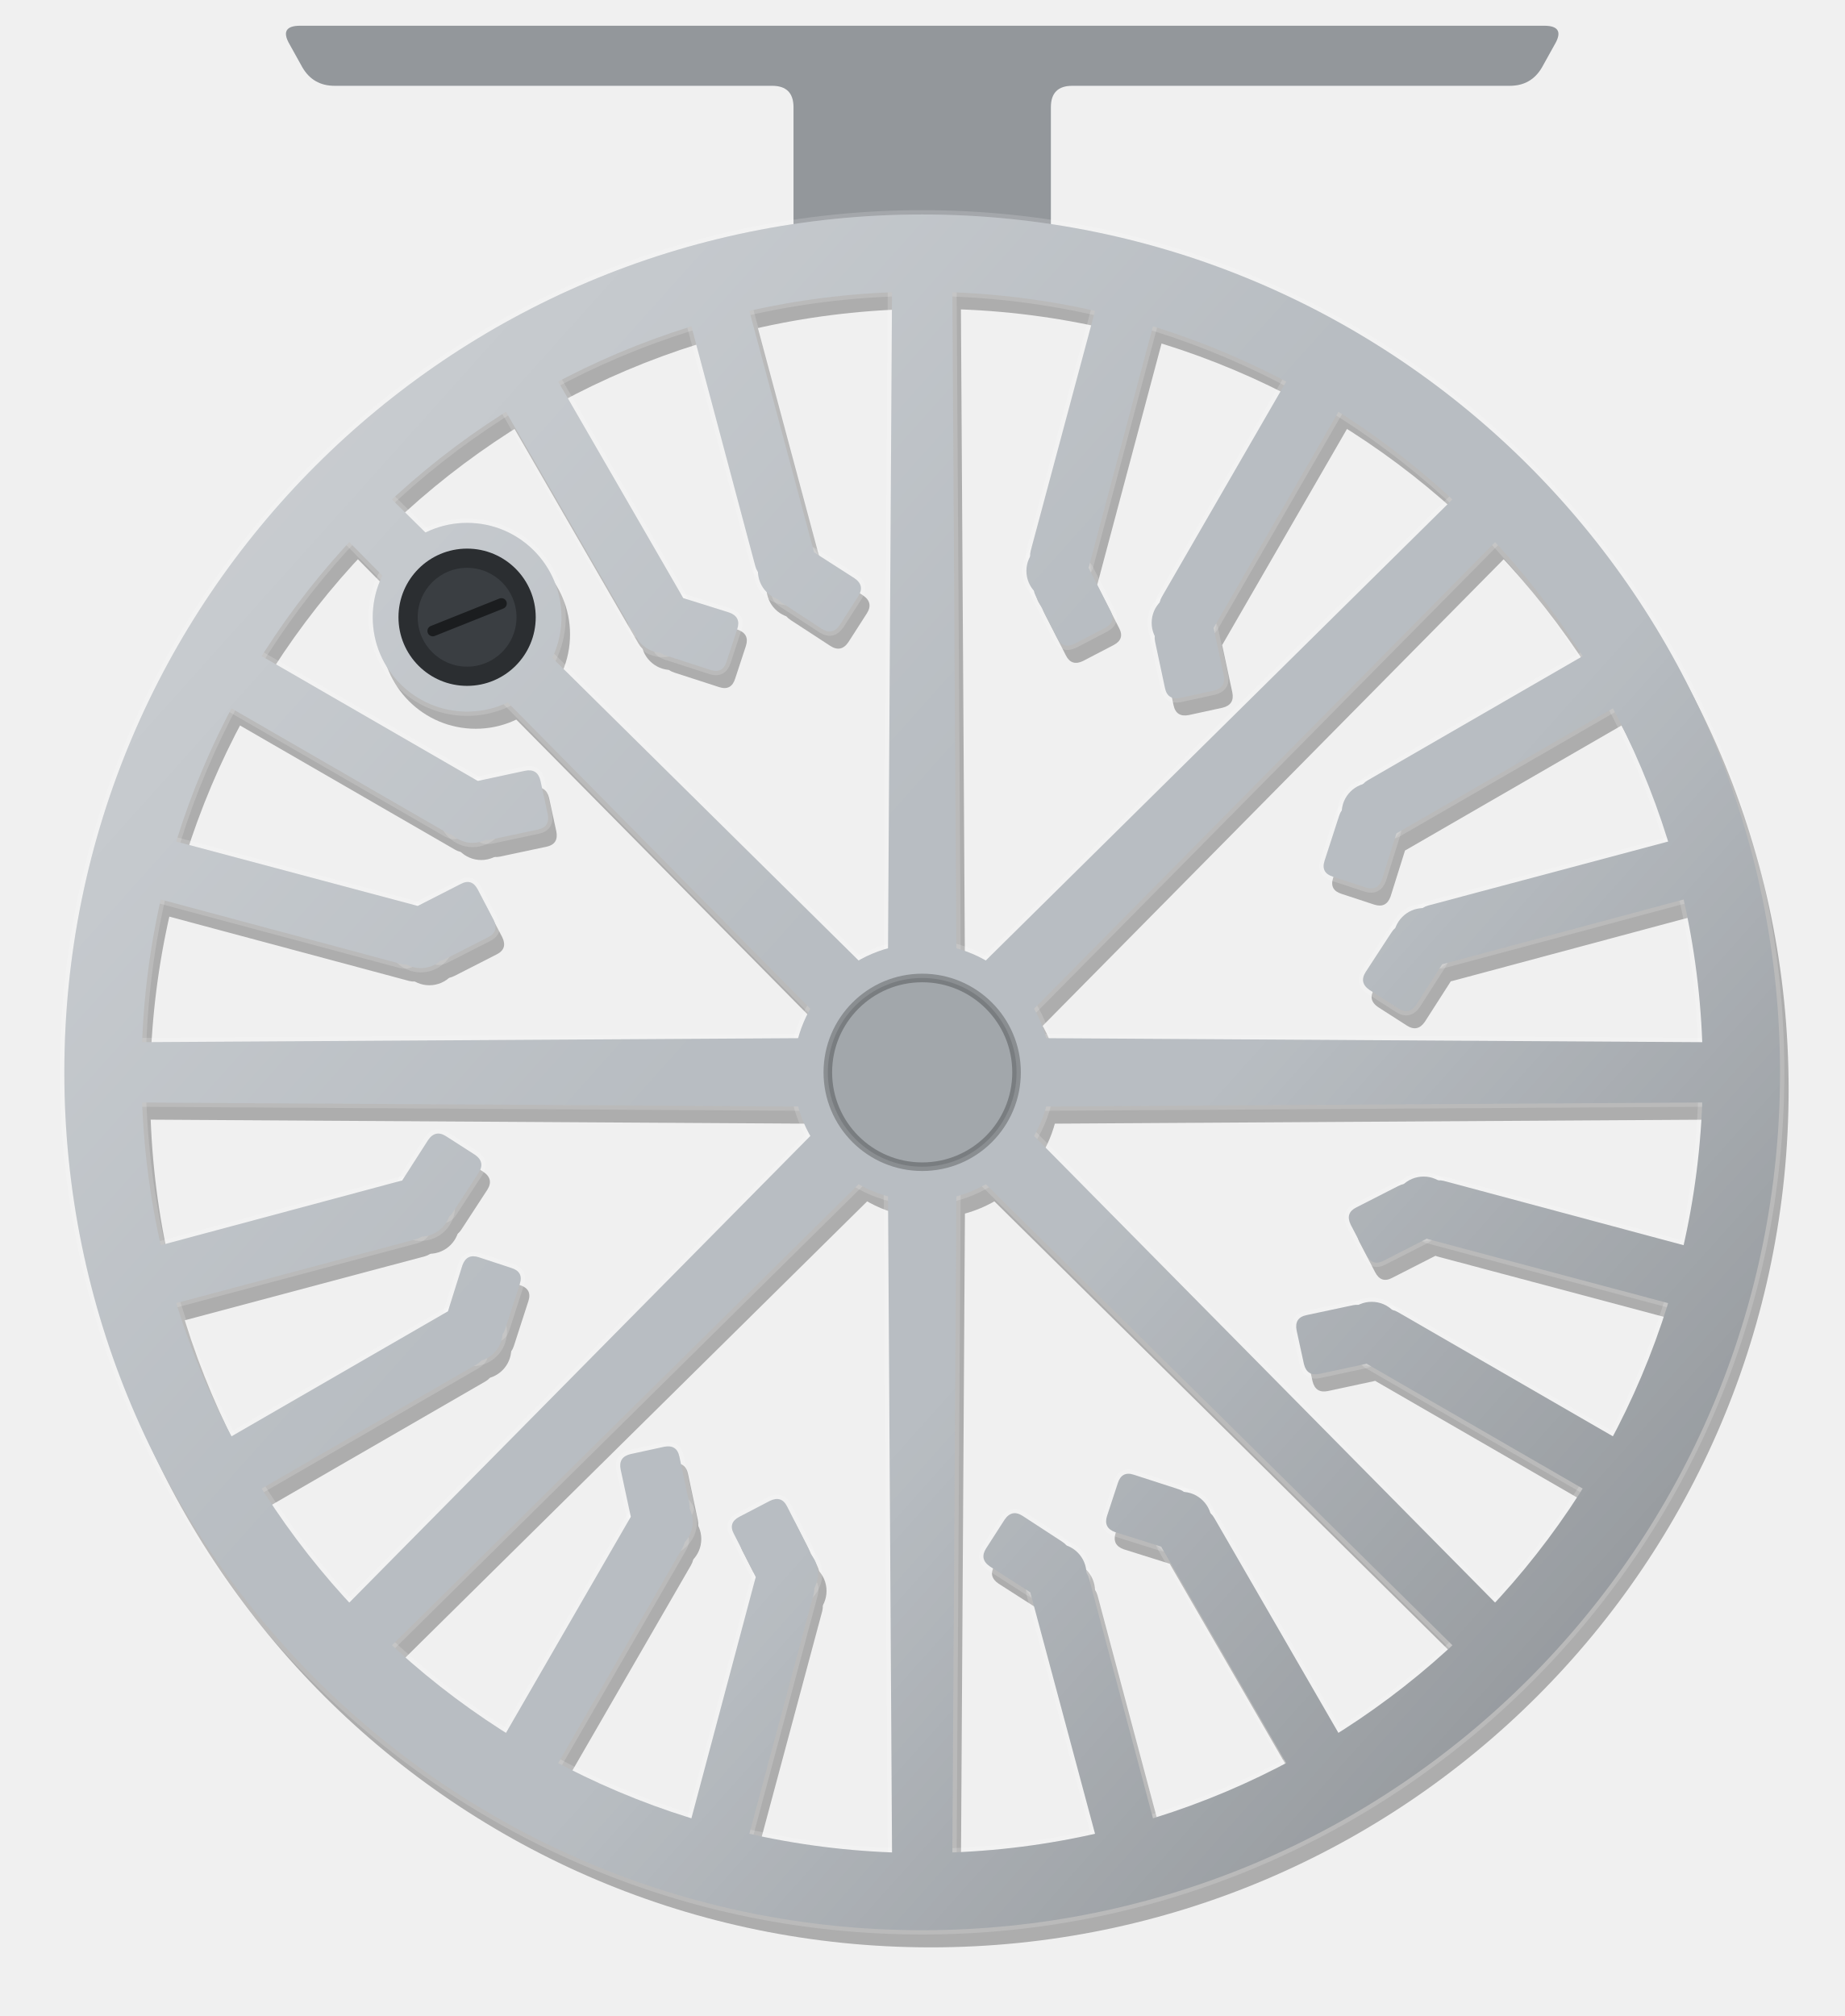
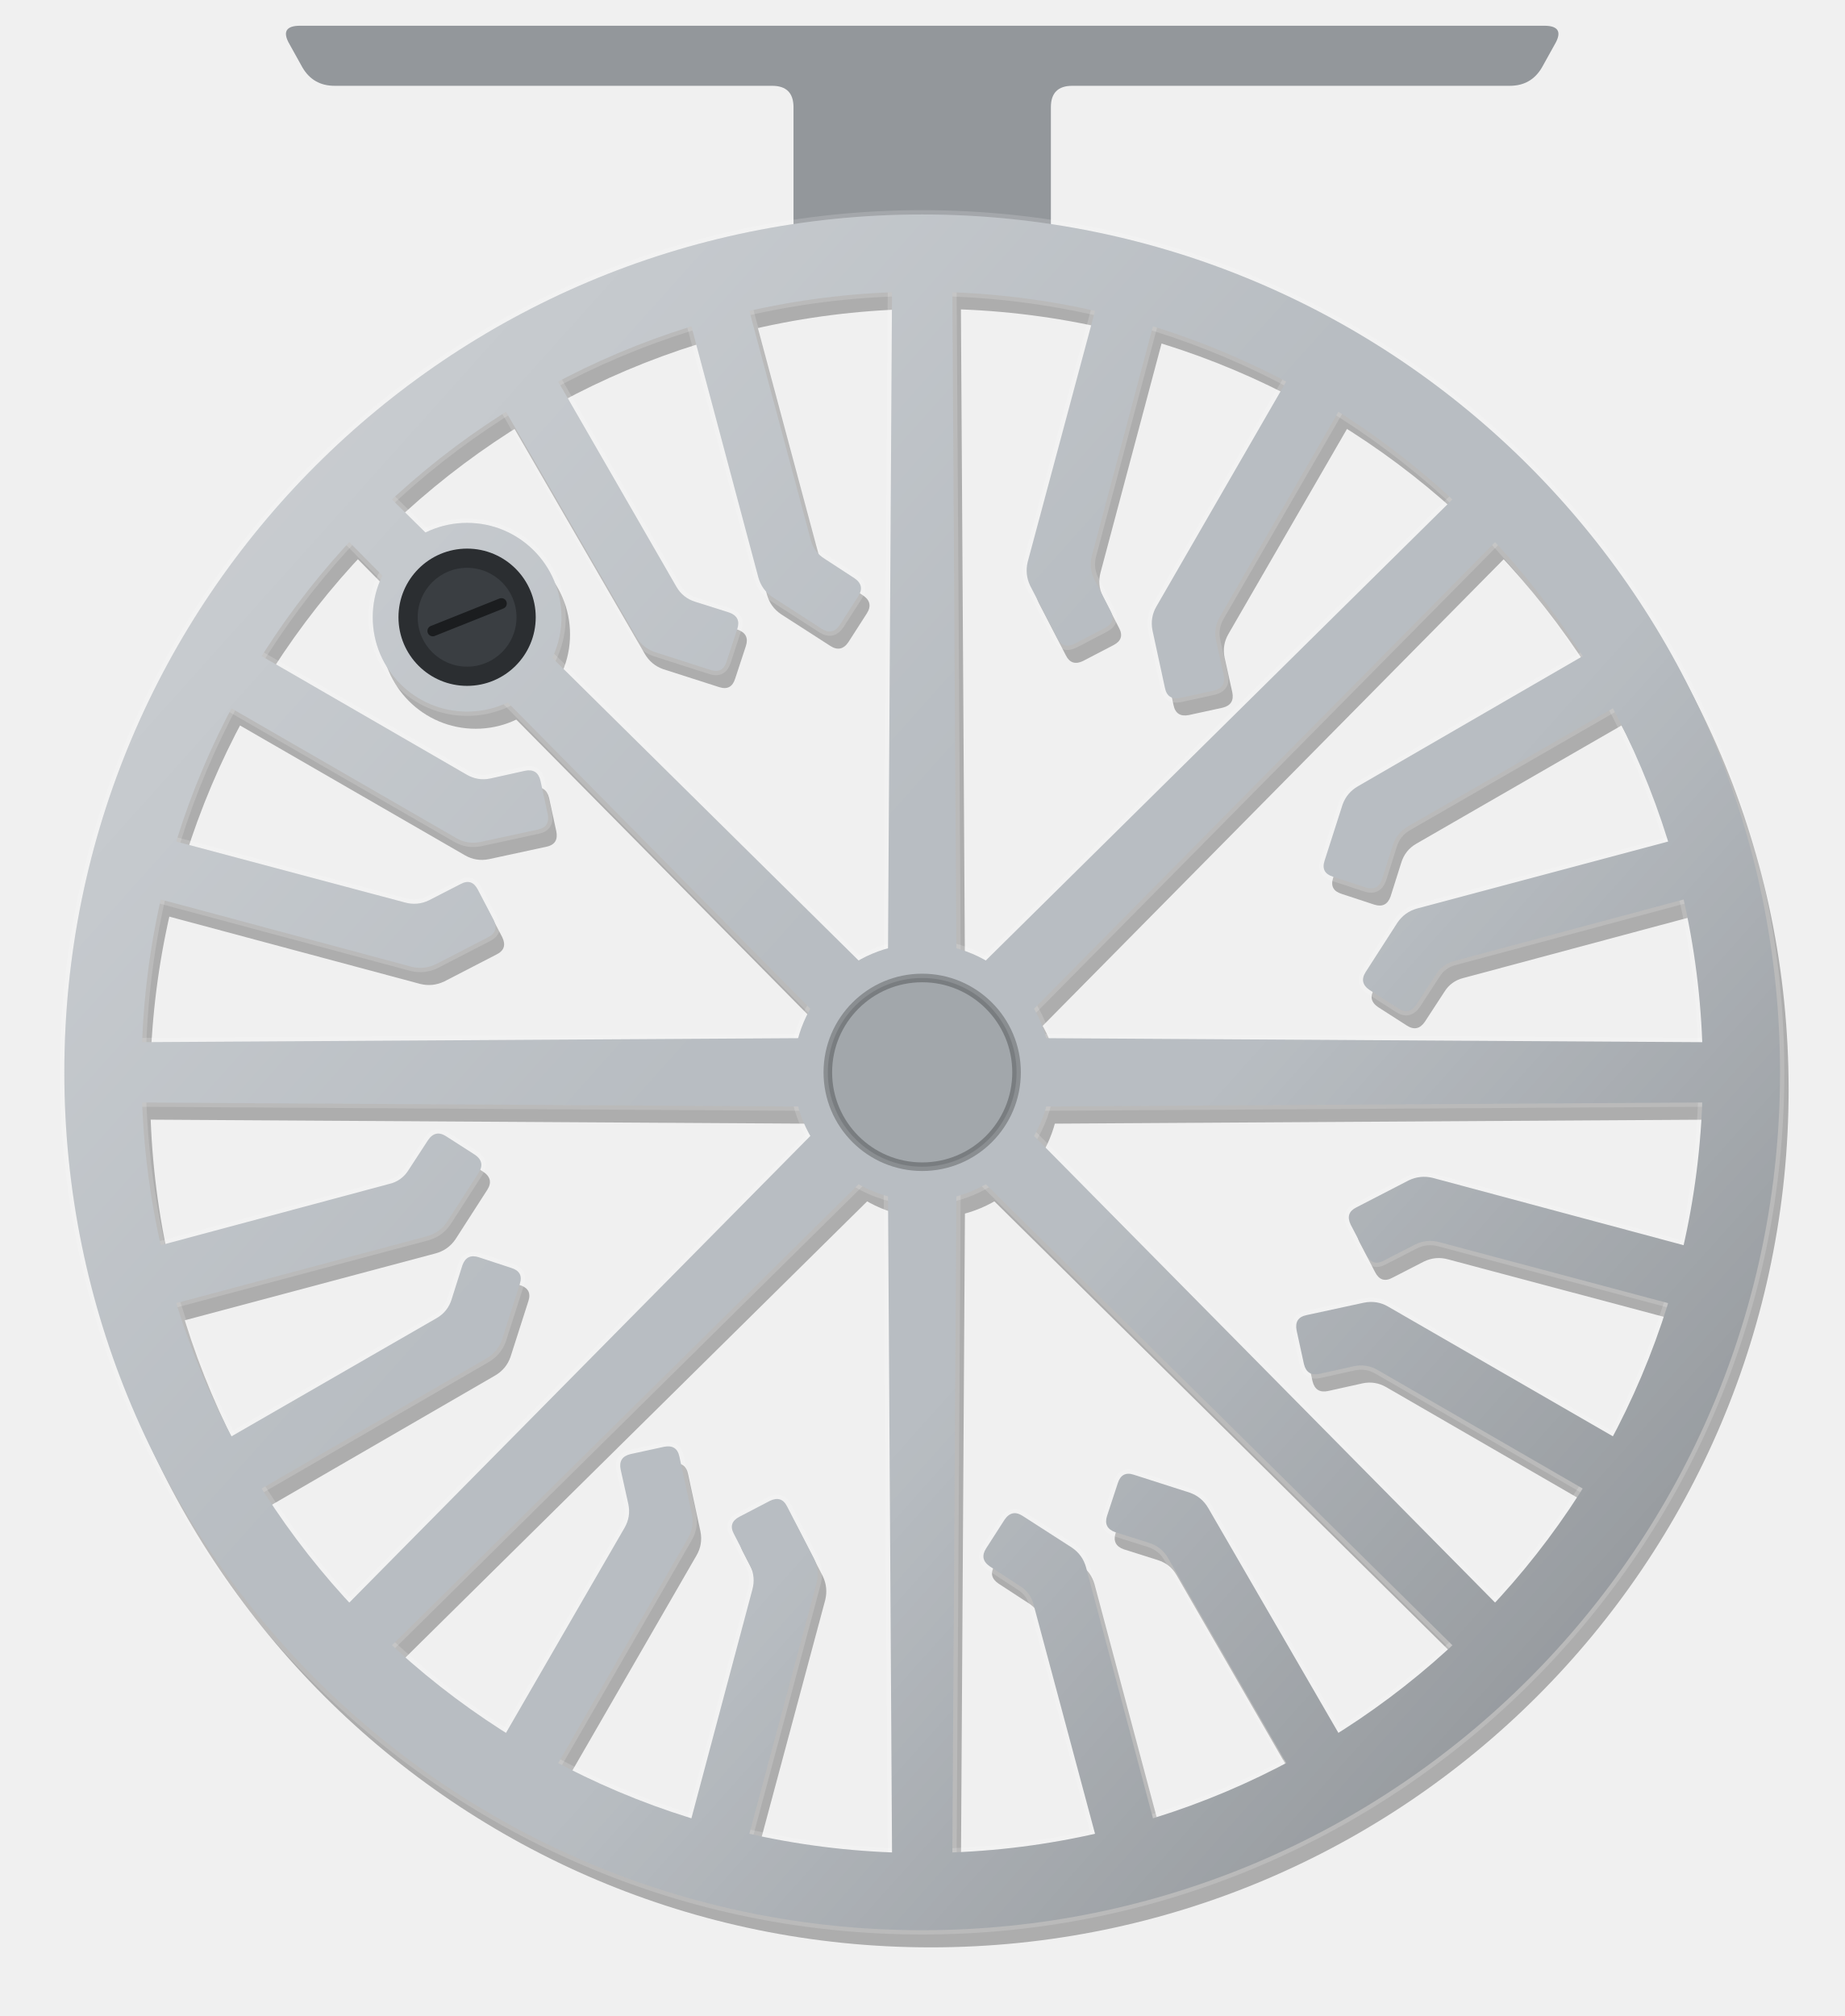
<svg xmlns="http://www.w3.org/2000/svg" data-arbor="121" viewBox="-215 -250 430 470" color="#b8bdc2" data-handles="-106.1 -106.1 22">
  <defs>
    <linearGradient id="sheen" x1="0" y1="0" x2="1" y2="1">
      <stop offset="0" stop-color="#fff" stop-opacity=".4" />
      <stop offset=".45" stop-color="#fff" stop-opacity="0" />
      <stop offset=".6" stop-color="#000" stop-opacity="0" />
      <stop offset="1" stop-color="#000" stop-opacity=".3" />
    </linearGradient>
    <g id="back" fill-rule="evenodd" />
    <g id="body" fill-rule="evenodd">
      <path d="M-200 0a200 200 0 1 0 400 0a200 200 0 1 0 -400 0ZM-182 0a182 182 0 1 0 364 0a182 182 0 1 0 -364 0Z" />
-       <path d="M182.6 44.8Q183.4 41.9 180.5 41.1L121.6 25.3Q118.7 24.6 117.9 27.5L115.8 35.2Q115.1 38.1 118 38.9L176.9 54.6Q179.8 55.4 180.6 52.5Z" />
-       <path d="M115.1 27.8Q113.7 25.1 111 26.5L101.2 31.5Q98.6 32.8 99.9 35.5L103.6 42.6Q105 45.3 107.6 43.9L117.4 38.9Q120.1 37.5 118.7 34.9Z" />
-       <path d="M109.9 31.3a7 7 0 1 0 14 0a7 7 0 1 0 -14 0Z" />
-       <path d="M164.8 90.5Q166.3 87.9 163.7 86.4L110.9 55.9Q108.3 54.4 106.8 57L102.8 64Q101.3 66.6 103.9 68.1L156.7 98.6Q159.3 100.1 160.8 97.5Z" />
-       <path d="M103.9 56.6Q103.3 53.7 100.4 54.3L89.6 56.6Q86.7 57.2 87.3 60.2L89 68Q89.7 70.9 92.6 70.3L103.3 68Q106.3 67.3 105.6 64.4Z" />
-       <path d="M97.8 60.5a7 7 0 1 0 14 0a7 7 0 1 0 -14 0Z" />
-       <path d="M97.5 160.8Q100.1 159.3 98.6 156.7L68.1 103.9Q66.6 101.3 64 102.8L57 106.8Q54.4 108.3 55.9 110.9L86.4 163.7Q87.9 166.3 90.5 164.8Z" />
-       <path d="M61.7 101Q62.6 98.1 59.8 97.2L49.3 93.8Q46.5 92.9 45.6 95.8L43.1 103.4Q42.2 106.2 45 107.2L55.5 110.5Q58.4 111.5 59.3 108.6Z" />
-       <path d="M53.5 104.8a7 7 0 1 0 14 0a7 7 0 1 0 -14 0Z" />
-       <path d="M52.5 180.6Q55.4 179.8 54.6 176.9L38.9 118Q38.1 115.1 35.2 115.8L27.5 117.9Q24.6 118.7 25.3 121.6L41.1 180.5Q41.9 183.4 44.8 182.6Z" />
-       <path d="M33.5 113.5Q35.1 111 32.6 109.4L23.4 103.4Q20.9 101.8 19.2 104.3L14.9 111Q13.3 113.5 15.8 115.2L25 121.1Q27.5 122.8 29.1 120.2Z" />
-       <path d="M24.3 116.9a7 7 0 1 0 14 0a7 7 0 1 0 -14 0Z" />
-       <path d="M-44.8 182.6Q-41.9 183.4 -41.1 180.5L-25.3 121.6Q-24.6 118.7 -27.5 117.9L-35.2 115.8Q-38.1 115.1 -38.9 118L-54.6 176.9Q-55.4 179.8 -52.5 180.6Z" />
-       <path d="M-27.8 115.1Q-25.1 113.7 -26.5 111L-31.5 101.2Q-32.8 98.6 -35.5 99.9L-42.6 103.6Q-45.3 105 -43.9 107.6L-38.9 117.4Q-37.5 120.1 -34.9 118.7Z" />
-       <path d="M-38.3 116.9a7 7 0 1 0 14 0a7 7 0 1 0 -14 0Z" />
-       <path d="M-90.5 164.8Q-87.9 166.3 -86.4 163.7L-55.9 110.9Q-54.4 108.3 -57 106.8L-64 102.8Q-66.6 101.3 -68.1 103.9L-98.6 156.7Q-100.1 159.3 -97.5 160.8Z" />
-       <path d="M-56.6 103.9Q-53.7 103.3 -54.3 100.4L-56.6 89.6Q-57.2 86.7 -60.2 87.3L-68 89Q-70.9 89.7 -70.3 92.6L-68 103.3Q-67.3 106.3 -64.4 105.6Z" />
-       <path d="M-67.5 104.8a7 7 0 1 0 14 0a7 7 0 1 0 -14 0Z" />
-       <path d="M-160.8 97.5Q-159.3 100.1 -156.7 98.6L-103.9 68.1Q-101.3 66.6 -102.8 64L-106.8 57Q-108.3 54.4 -110.9 55.9L-163.7 86.4Q-166.3 87.9 -164.8 90.5Z" />
-       <path d="M-101 61.7Q-98.1 62.6 -97.2 59.8L-93.8 49.3Q-92.9 46.5 -95.8 45.6L-103.4 43.1Q-106.2 42.2 -107.2 45L-110.5 55.5Q-111.5 58.4 -108.6 59.3Z" />
-       <path d="M-111.8 60.5a7 7 0 1 0 14 0a7 7 0 1 0 -14 0Z" />
-       <path d="M-180.6 52.5Q-179.8 55.4 -176.9 54.6L-118 38.9Q-115.1 38.1 -115.8 35.2L-117.9 27.5Q-118.7 24.6 -121.6 25.3L-180.5 41.1Q-183.4 41.9 -182.6 44.8Z" />
-       <path d="M-113.5 33.5Q-111 35.1 -109.4 32.6L-103.4 23.4Q-101.8 20.9 -104.3 19.2L-111 14.9Q-113.5 13.3 -115.2 15.8L-121.1 25Q-122.8 27.5 -120.2 29.1Z" />
-       <path d="M-123.9 31.3a7 7 0 1 0 14 0a7 7 0 1 0 -14 0Z" />
-       <path d="M-182.6 -44.8Q-183.4 -41.9 -180.5 -41.1L-121.6 -25.3Q-118.7 -24.6 -117.9 -27.5L-115.8 -35.2Q-115.1 -38.1 -118 -38.9L-176.9 -54.6Q-179.8 -55.4 -180.6 -52.5Z" />
-       <path d="M-115.1 -27.8Q-113.7 -25.1 -111 -26.5L-101.2 -31.5Q-98.6 -32.8 -99.9 -35.5L-103.6 -42.6Q-105 -45.3 -107.6 -43.9L-117.4 -38.9Q-120.1 -37.5 -118.7 -34.9Z" />
-       <path d="M-123.9 -31.3a7 7 0 1 0 14 0a7 7 0 1 0 -14 0Z" />
-       <path d="M-164.8 -90.5Q-166.3 -87.9 -163.7 -86.4L-110.9 -55.9Q-108.3 -54.4 -106.8 -57L-102.8 -64Q-101.3 -66.6 -103.9 -68.1L-156.7 -98.6Q-159.3 -100.1 -160.8 -97.5Z" />
-       <path d="M-103.9 -56.6Q-103.3 -53.7 -100.4 -54.3L-89.6 -56.6Q-86.7 -57.2 -87.3 -60.2L-89 -68Q-89.7 -70.9 -92.6 -70.3L-103.3 -68Q-106.3 -67.3 -105.6 -64.4Z" />
-       <path d="M-111.8 -60.5a7 7 0 1 0 14 0a7 7 0 1 0 -14 0Z" />
-       <path d="M-97.5 -160.8Q-100.1 -159.3 -98.6 -156.7L-68.1 -103.9Q-66.6 -101.3 -64 -102.8L-57 -106.8Q-54.4 -108.3 -55.9 -110.9L-86.4 -163.7Q-87.9 -166.3 -90.5 -164.8Z" />
-       <path d="M-61.7 -101Q-62.6 -98.1 -59.8 -97.2L-49.3 -93.8Q-46.5 -92.9 -45.6 -95.8L-43.1 -103.4Q-42.2 -106.2 -45 -107.2L-55.5 -110.5Q-58.4 -111.5 -59.3 -108.6Z" />
-       <path d="M-67.5 -104.8a7 7 0 1 0 14 0a7 7 0 1 0 -14 0Z" />
-       <path d="M-52.5 -180.6Q-55.4 -179.8 -54.6 -176.9L-38.9 -118Q-38.1 -115.1 -35.2 -115.8L-27.5 -117.9Q-24.6 -118.7 -25.3 -121.6L-41.1 -180.5Q-41.9 -183.4 -44.8 -182.6Z" />
-       <path d="M-33.5 -113.5Q-35.1 -111 -32.6 -109.4L-23.4 -103.4Q-20.9 -101.8 -19.2 -104.3L-14.9 -111Q-13.3 -113.5 -15.8 -115.2L-25 -121.1Q-27.5 -122.8 -29.1 -120.2Z" />
-       <path d="M-38.3 -116.9a7 7 0 1 0 14 0a7 7 0 1 0 -14 0Z" />
-       <path d="M44.8 -182.6Q41.9 -183.4 41.1 -180.5L25.3 -121.6Q24.6 -118.7 27.5 -117.9L35.2 -115.8Q38.1 -115.1 38.9 -118L54.6 -176.9Q55.4 -179.8 52.5 -180.6Z" />
-       <path d="M27.8 -115.1Q25.1 -113.7 26.5 -111L31.5 -101.2Q32.8 -98.6 35.5 -99.9L42.6 -103.6Q45.3 -105 43.9 -107.6L38.9 -117.4Q37.5 -120.1 34.9 -118.7Z" />
-       <path d="M24.3 -116.9a7 7 0 1 0 14 0a7 7 0 1 0 -14 0Z" />
-       <path d="M90.5 -164.8Q87.9 -166.3 86.4 -163.7L55.9 -110.9Q54.4 -108.3 57 -106.8L64 -102.8Q66.6 -101.3 68.1 -103.9L98.6 -156.7Q100.1 -159.3 97.5 -160.8Z" />
-       <path d="M56.6 -103.9Q53.7 -103.3 54.3 -100.4L56.6 -89.6Q57.2 -86.7 60.2 -87.3L68 -89Q70.9 -89.7 70.3 -92.6L68 -103.3Q67.3 -106.3 64.4 -105.6Z" />
-       <path d="M53.5 -104.8a7 7 0 1 0 14 0a7 7 0 1 0 -14 0Z" />
-       <path d="M160.8 -97.5Q159.3 -100.1 156.7 -98.6L103.9 -68.1Q101.3 -66.6 102.8 -64L106.8 -57Q108.3 -54.4 110.9 -55.9L163.7 -86.4Q166.3 -87.9 164.8 -90.5Z" />
-       <path d="M101 -61.7Q98.1 -62.6 97.2 -59.8L93.8 -49.3Q92.9 -46.5 95.8 -45.6L103.4 -43.1Q106.2 -42.2 107.2 -45L110.5 -55.5Q111.5 -58.4 108.6 -59.3Z" />
-       <path d="M97.8 -60.5a7 7 0 1 0 14 0a7 7 0 1 0 -14 0Z" />
-       <path d="M180.6 -52.5Q179.8 -55.4 176.9 -54.6L118 -38.9Q115.1 -38.1 115.8 -35.2L117.9 -27.5Q118.7 -24.6 121.6 -25.3L180.5 -41.1Q183.4 -41.9 182.6 -44.8Z" />
-       <path d="M113.5 -33.5Q111 -35.1 109.4 -32.6L103.4 -23.4Q101.8 -20.9 104.3 -19.2L111 -14.9Q113.5 -13.3 115.2 -15.8L121.1 -25Q122.8 -27.5 120.2 -29.1Z" />
-       <path d="M109.9 -31.3a7 7 0 1 0 14 0a7 7 0 1 0 -14 0Z" />
+       <path d="M182.6 44.8Q183.4 41.9 180.5 41.1L119 24.6Q116.1 23.9 113.4 25.2L101.2 31.5Q98.6 32.8 99.9 35.5L103.6 42.6Q105 45.3 107.6 43.9L115 40.1Q117.7 38.8 120.6 39.6L176.9 54.6Q179.8 55.4 180.6 52.5Z" />
+       <path d="M164.8 90.5Q166.3 87.9 163.7 86.4L108.6 54.6Q106 53.1 103 53.7L89.6 56.6Q86.7 57.2 87.3 60.2L89 68Q89.7 70.9 92.6 70.3L100.7 68.5Q103.6 67.9 106.2 69.4L156.7 98.6Q159.3 100.1 160.8 97.5Z" />
+       <path d="M97.5 160.8Q100.1 159.3 98.6 156.7L66.7 101.6Q65.2 99 62.4 98L49.3 93.8Q46.5 92.9 45.6 95.8L43.1 103.4Q42.2 106.2 45 107.2L52.9 109.7Q55.8 110.6 57.3 113.2L86.4 163.7Q87.9 166.3 90.5 164.8Z" />
+       <path d="M52.5 180.6Q55.4 179.8 54.6 176.9L38.2 115.4Q37.4 112.5 34.9 110.8L23.4 103.4Q20.9 101.8 19.2 104.3L14.9 111Q13.3 113.5 15.8 115.2L22.7 119.7Q25.3 121.3 26 124.2L41.1 180.5Q41.9 183.4 44.8 182.6Z" />
+       <path d="M-44.8 182.6Q-41.9 183.4 -41.1 180.5L-24.6 119Q-23.9 116.1 -25.2 113.4L-31.5 101.2Q-32.8 98.6 -35.5 99.9L-42.6 103.6Q-45.3 105 -43.9 107.6L-40.1 115Q-38.8 117.7 -39.6 120.6L-54.6 176.9Q-55.4 179.8 -52.5 180.6Z" />
+       <path d="M-90.5 164.8Q-87.9 166.3 -86.4 163.7L-54.6 108.6Q-53.1 106 -53.7 103L-56.6 89.6Q-57.2 86.7 -60.2 87.3L-68 89Q-70.9 89.7 -70.3 92.6L-68.5 100.7Q-67.9 103.6 -69.4 106.2L-98.6 156.7Q-100.1 159.3 -97.5 160.8Z" />
+       <path d="M-160.8 97.5Q-159.3 100.1 -156.7 98.6L-101.6 66.7Q-99 65.2 -98 62.4L-93.8 49.3Q-92.9 46.5 -95.8 45.6L-103.4 43.1Q-106.2 42.2 -107.2 45L-109.7 52.9Q-110.6 55.8 -113.2 57.3L-163.7 86.4Q-166.3 87.9 -164.8 90.5Z" />
+       <path d="M-180.6 52.5Q-179.8 55.4 -176.9 54.6L-115.4 38.2Q-112.5 37.4 -110.8 34.9L-103.4 23.4Q-101.8 20.9 -104.3 19.2L-111 14.9Q-113.5 13.3 -115.2 15.8L-119.7 22.7Q-121.3 25.3 -124.2 26L-180.5 41.1Q-183.4 41.9 -182.6 44.8Z" />
+       <path d="M-182.6 -44.8Q-183.4 -41.9 -180.5 -41.1L-119 -24.6Q-116.1 -23.9 -113.4 -25.2L-101.2 -31.5Q-98.6 -32.8 -99.9 -35.5L-103.6 -42.6Q-105 -45.3 -107.6 -43.9L-115 -40.1Q-117.7 -38.8 -120.6 -39.6L-176.9 -54.6Q-179.8 -55.4 -180.6 -52.5Z" />
+       <path d="M-164.8 -90.5Q-166.3 -87.9 -163.7 -86.4L-108.6 -54.6Q-106 -53.1 -103 -53.7L-89.6 -56.6Q-86.7 -57.2 -87.3 -60.2L-89 -68Q-89.7 -70.9 -92.6 -70.3L-100.7 -68.5Q-103.6 -67.9 -106.2 -69.4L-156.7 -98.6Q-159.3 -100.1 -160.8 -97.5Z" />
+       <path d="M-97.5 -160.8Q-100.1 -159.3 -98.6 -156.7L-66.7 -101.6Q-65.2 -99 -62.4 -98L-49.3 -93.8Q-46.5 -92.9 -45.6 -95.8L-43.1 -103.4Q-42.2 -106.2 -45 -107.2L-52.9 -109.7Q-55.8 -110.6 -57.3 -113.2L-86.4 -163.7Q-87.9 -166.3 -90.5 -164.8Z" />
+       <path d="M-52.5 -180.6Q-55.4 -179.8 -54.6 -176.9L-38.2 -115.4Q-37.4 -112.5 -34.9 -110.8L-23.4 -103.4Q-20.9 -101.8 -19.2 -104.3L-14.9 -111Q-13.3 -113.5 -15.8 -115.2L-22.7 -119.7Q-25.3 -121.3 -26 -124.2L-41.1 -180.5Q-41.9 -183.4 -44.8 -182.6Z" />
+       <path d="M44.8 -182.6Q41.9 -183.4 41.1 -180.5L24.6 -119Q23.9 -116.1 25.2 -113.4L31.5 -101.2Q32.8 -98.6 35.5 -99.9L42.6 -103.6Q45.3 -105 43.9 -107.6L40.1 -115Q38.8 -117.7 39.6 -120.6L54.6 -176.9Q55.4 -179.8 52.5 -180.6Z" />
+       <path d="M90.5 -164.8Q87.9 -166.3 86.4 -163.7L54.6 -108.6Q53.1 -106 53.7 -103L56.6 -89.6Q57.2 -86.7 60.2 -87.3L68 -89Q70.9 -89.7 70.3 -92.6L68.5 -100.7Q67.9 -103.6 69.4 -106.2L98.6 -156.7Q100.1 -159.3 97.5 -160.8Z" />
+       <path d="M160.8 -97.5Q159.3 -100.1 156.7 -98.6L101.6 -66.7Q99 -65.2 98 -62.4L93.8 -49.3Q92.9 -46.5 95.8 -45.6L103.4 -43.1Q106.2 -42.2 107.2 -45L109.7 -52.9Q110.6 -55.8 113.2 -57.3L163.7 -86.4Q166.3 -87.9 164.8 -90.5Z" />
+       <path d="M180.6 -52.5Q179.8 -55.4 176.9 -54.6L115.4 -38.2Q112.5 -37.4 110.8 -34.9L103.4 -23.4Q101.8 -20.9 104.3 -19.2L111 -14.9Q113.5 -13.3 115.2 -15.8L119.7 -22.7Q121.3 -25.3 124.2 -26L180.5 -41.1Q183.4 -41.9 182.6 -44.8Z" />
      <path d="M20 5Q20 8 23 8L187 7Q190 7 190 4L190 -4Q190 -7 187 -7L23 -8Q20 -8 20 -5Z" />
      <path d="M10.6 17.7Q8.5 19.8 10.6 21.9L127.3 137.2Q129.4 139.3 131.5 137.2L137.2 131.5Q139.3 129.4 137.2 127.3L21.9 10.6Q19.8 8.5 17.7 10.6Z" />
      <path d="M-5 20Q-8 20 -8 23L-7 187Q-7 190 -4 190L4 190Q7 190 7 187L8 23Q8 20 5 20Z" />
      <path d="M-17.7 10.6Q-19.8 8.5 -21.9 10.6L-137.2 127.3Q-139.3 129.4 -137.2 131.5L-131.5 137.2Q-129.4 139.3 -127.3 137.2L-10.6 21.9Q-8.5 19.8 -10.6 17.7Z" />
      <path d="M-20 -5Q-20 -8 -23 -8L-187 -7Q-190 -7 -190 -4L-190 4Q-190 7 -187 7L-23 8Q-20 8 -20 5Z" />
      <path d="M-10.6 -17.7Q-8.5 -19.8 -10.6 -21.9L-127.3 -137.2Q-129.4 -139.3 -131.5 -137.2L-137.2 -131.5Q-139.3 -129.4 -137.2 -127.3L-21.9 -10.6Q-19.8 -8.5 -17.7 -10.6Z" />
      <path d="M5 -20Q8 -20 8 -23L7 -187Q7 -190 4 -190L-4 -190Q-7 -190 -7 -187L-8 -23Q-8 -20 -5 -20Z" />
      <path d="M17.7 -10.6Q19.8 -8.5 21.9 -10.6L137.2 -127.3Q139.3 -129.4 137.2 -131.5L131.5 -137.2Q129.4 -139.3 127.3 -137.2L10.6 -21.9Q8.5 -19.8 10.6 -17.7Z" />
      <path d="M-30 0a30 30 0 1 0 60 0a30 30 0 1 0 -60 0Z" />
      <path d="M-128.1 -106.1a22 22 0 1 0 44 0a22 22 0 1 0 -44 0Z" />
    </g>
    <mask id="body-mask">
      <use href="#body" data-cage="" fill="#fff" />
    </mask>
  </defs>
  <g fill-rule="evenodd" fill="currentColor">
    <path d="M-147.5 -239.7Q-150 -244 -145 -244L145 -244Q150 -244 147.5 -239.7L144.5 -234.3Q142 -230 137 -230L35 -230Q30 -230 30 -225L30 -191Q30 -186 25 -186L-25 -186Q-30 -186 -30 -191L-30 -225Q-30 -230 -35 -230L-137 -230Q-142 -230 -144.5 -234.3Z" />
  </g>
  <g fill-rule="evenodd" fill="#000" opacity=".2">
    <path d="M-147.5 -239.7Q-150 -244 -145 -244L145 -244Q150 -244 147.5 -239.7L144.5 -234.3Q142 -230 137 -230L35 -230Q30 -230 30 -225L30 -191Q30 -186 25 -186L-25 -186Q-30 -186 -30 -191L-30 -225Q-30 -230 -35 -230L-137 -230Q-142 -230 -144.5 -234.3Z" />
  </g>
  <g transform="translate(2 4)">
    <use href="#body" data-cage="" fill="#000" opacity=".28" />
  </g>
  <g data-cage="">
    <use href="#body" fill="none" stroke="#fff" stroke-opacity=".16" stroke-width="2" />
    <use href="#body" fill="currentColor" />
  </g>
  <rect x="-215" y="-250" width="430" height="470" fill="url(#sheen)" mask="url(#body-mask)" />
  <g data-cage="">
    <circle r="22" fill="#000" fill-opacity=".12" />
    <circle r="22" fill="none" stroke="#000" stroke-opacity=".25" stroke-width="2" />
    <circle cx="-106.1" cy="-106.1" r="16" fill="#2b2e31" />
    <circle cx="-106.1" cy="-106.1" r="11.52" fill="#3a3e42" />
    <path d="M-114.1 -102.9L-98.1 -109.3" stroke="#1b1d1f" stroke-width="2.5" stroke-linecap="round" />
  </g>
</svg>
